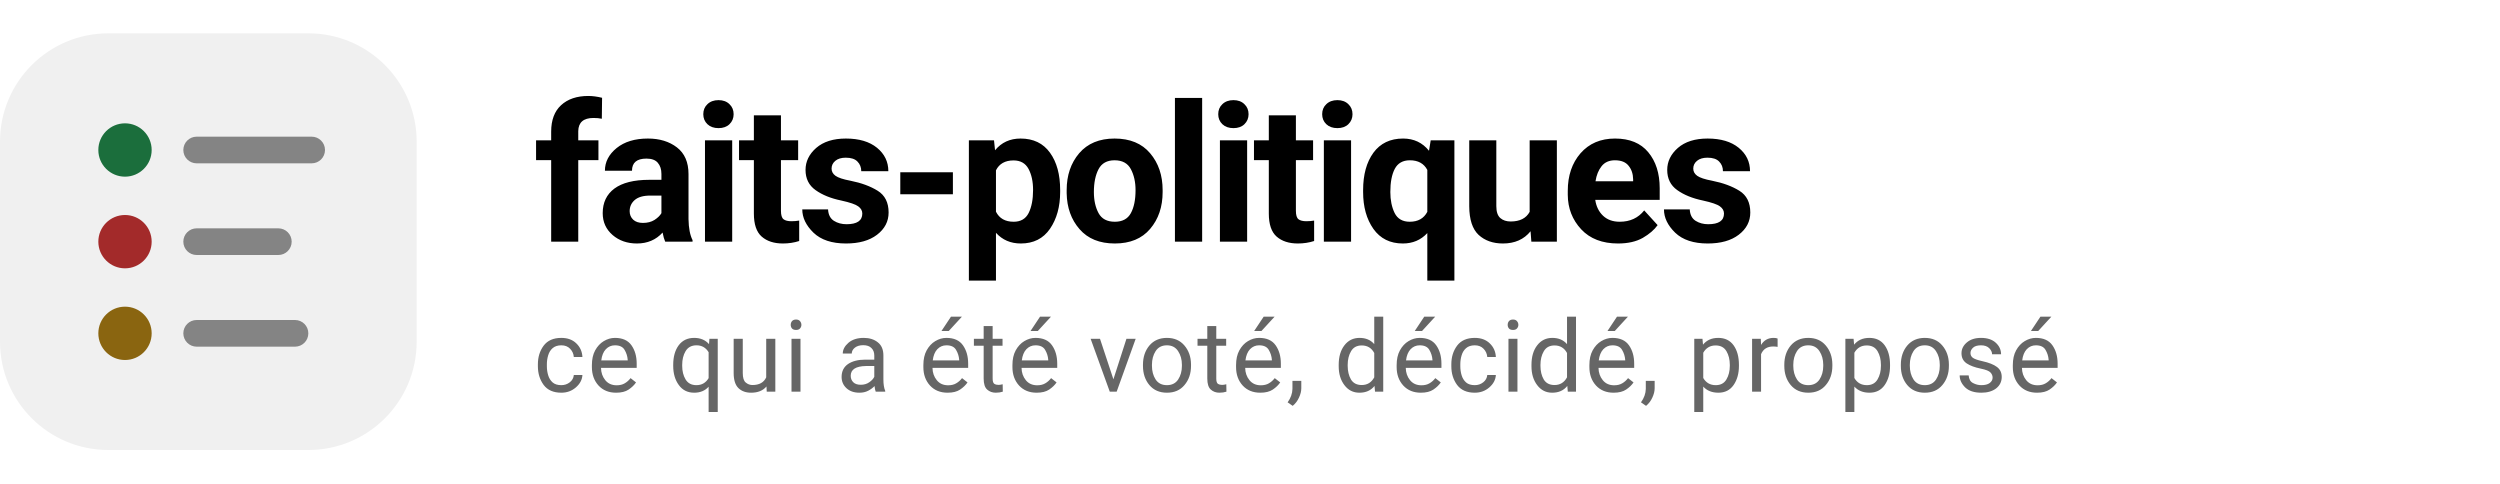
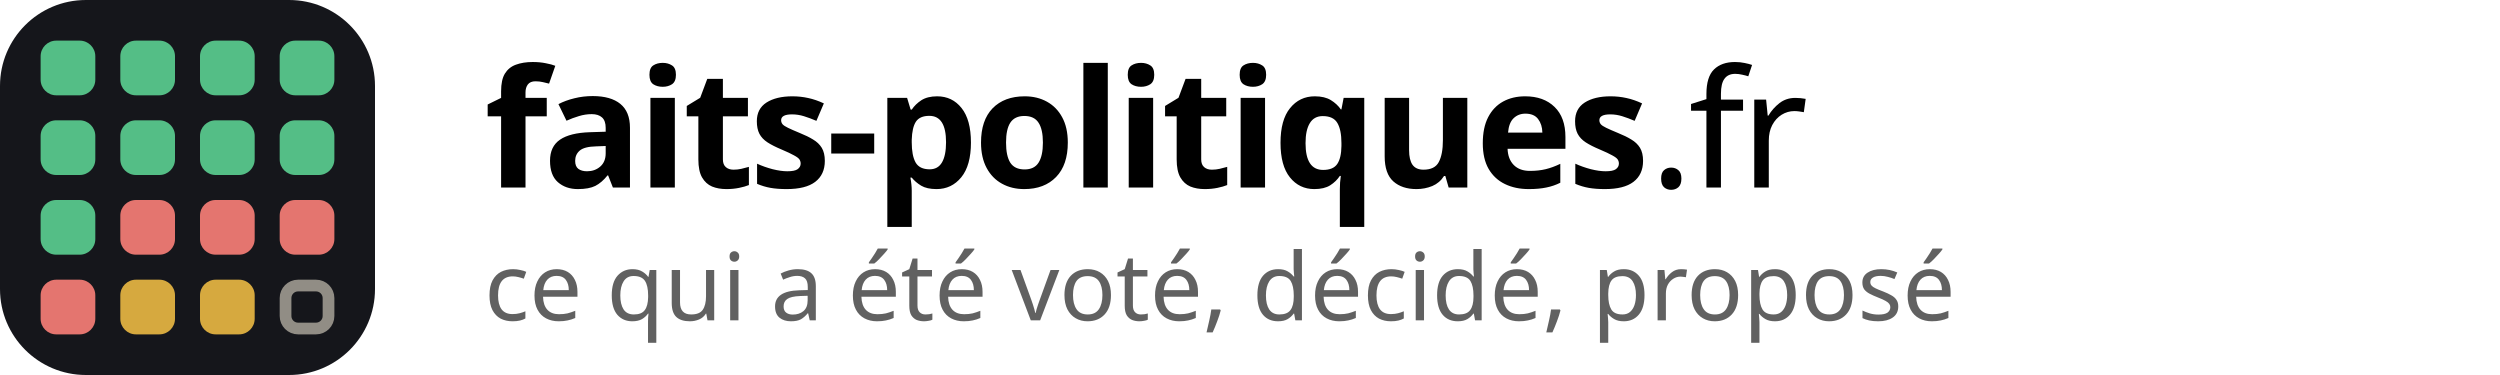
- <svg xmlns="http://www.w3.org/2000/svg" viewBox="0 0 300 58" role="img" aria-label="faits-politiques.fr — ce qui a été voté, décidé, proposé">
-   <rect x="0" y="4" width="50" height="50" rx="13" fill="currentColor" opacity=".06" />
-   <circle cx="15" cy="18" r="3.2" fill="#1B6E3C" />
-   <rect x="22" y="16.4" width="17" height="3.2" rx="1.6" fill="currentColor" opacity=".45" />
-   <circle cx="15" cy="29" r="3.2" fill="#A32A2A" />
-   <rect x="22" y="27.4" width="13" height="3.2" rx="1.6" fill="currentColor" opacity=".45" />
-   <circle cx="15" cy="40" r="3.2" fill="#8A6510" />
-   <rect x="22" y="38.4" width="15" height="3.2" rx="1.6" fill="currentColor" opacity=".45" />
-   <text x="64" y="29" font-family="ui-sans-serif,system-ui,Segoe UI,Roboto,sans-serif" font-size="23" font-weight="680" fill="currentColor" letter-spacing="-.7">faits-politiques</text>
-   <text x="64" y="47" font-family="ui-sans-serif,system-ui,Segoe UI,Roboto,sans-serif" font-size="12" fill="currentColor" opacity=".6" letter-spacing=".2">ce qui a été voté, décidé, proposé</text>
+ <svg xmlns="http://www.w3.org/2000/svg" viewBox="0 0 320 48" role="img" aria-label="faits-politiques.fr — ce qui a été voté, décidé, proposé">
+   <rect width="48" height="48" rx="11" fill="#15161B" />
+   <rect x="5.2" y="5.2" width="7" height="7" rx="2" fill="#54BE86" />
+   <rect x="15.4" y="5.2" width="7" height="7" rx="2" fill="#54BE86" />
+   <rect x="25.6" y="5.2" width="7" height="7" rx="2" fill="#54BE86" />
+   <rect x="35.8" y="5.2" width="7" height="7" rx="2" fill="#54BE86" />
+   <rect x="5.2" y="15.4" width="7" height="7" rx="2" fill="#54BE86" />
+   <rect x="15.4" y="15.4" width="7" height="7" rx="2" fill="#54BE86" />
+   <rect x="25.6" y="15.4" width="7" height="7" rx="2" fill="#54BE86" />
+   <rect x="35.8" y="15.4" width="7" height="7" rx="2" fill="#54BE86" />
+   <rect x="5.2" y="25.6" width="7" height="7" rx="2" fill="#54BE86" />
+   <rect x="15.4" y="25.6" width="7" height="7" rx="2" fill="#E4756F" />
+   <rect x="25.6" y="25.6" width="7" height="7" rx="2" fill="#E4756F" />
+   <rect x="35.8" y="25.6" width="7" height="7" rx="2" fill="#E4756F" />
+   <rect x="5.2" y="35.8" width="7" height="7" rx="2" fill="#E4756F" />
+   <rect x="15.4" y="35.8" width="7" height="7" rx="2" fill="#D6A93F" />
+   <rect x="25.6" y="35.8" width="7" height="7" rx="2" fill="#D6A93F" />
+   <rect x="36.55" y="36.55" width="5.5" height="5.5" rx="1.6" fill="none" stroke="#918D85" stroke-width="1.5" />
+   <text x="62" y="24" font-family="IBM Plex Sans,ui-sans-serif,system-ui,sans-serif" font-size="21" font-weight="600" fill="currentColor" letter-spacing="-.6">faits-politiques<tspan opacity=".62" font-weight="450">.fr</tspan>
+   </text>
+   <text x="62" y="41" font-family="IBM Plex Sans,ui-sans-serif,system-ui,sans-serif" font-size="12" fill="currentColor" opacity=".62">ce qui a été voté, décidé, proposé</text>
</svg>
